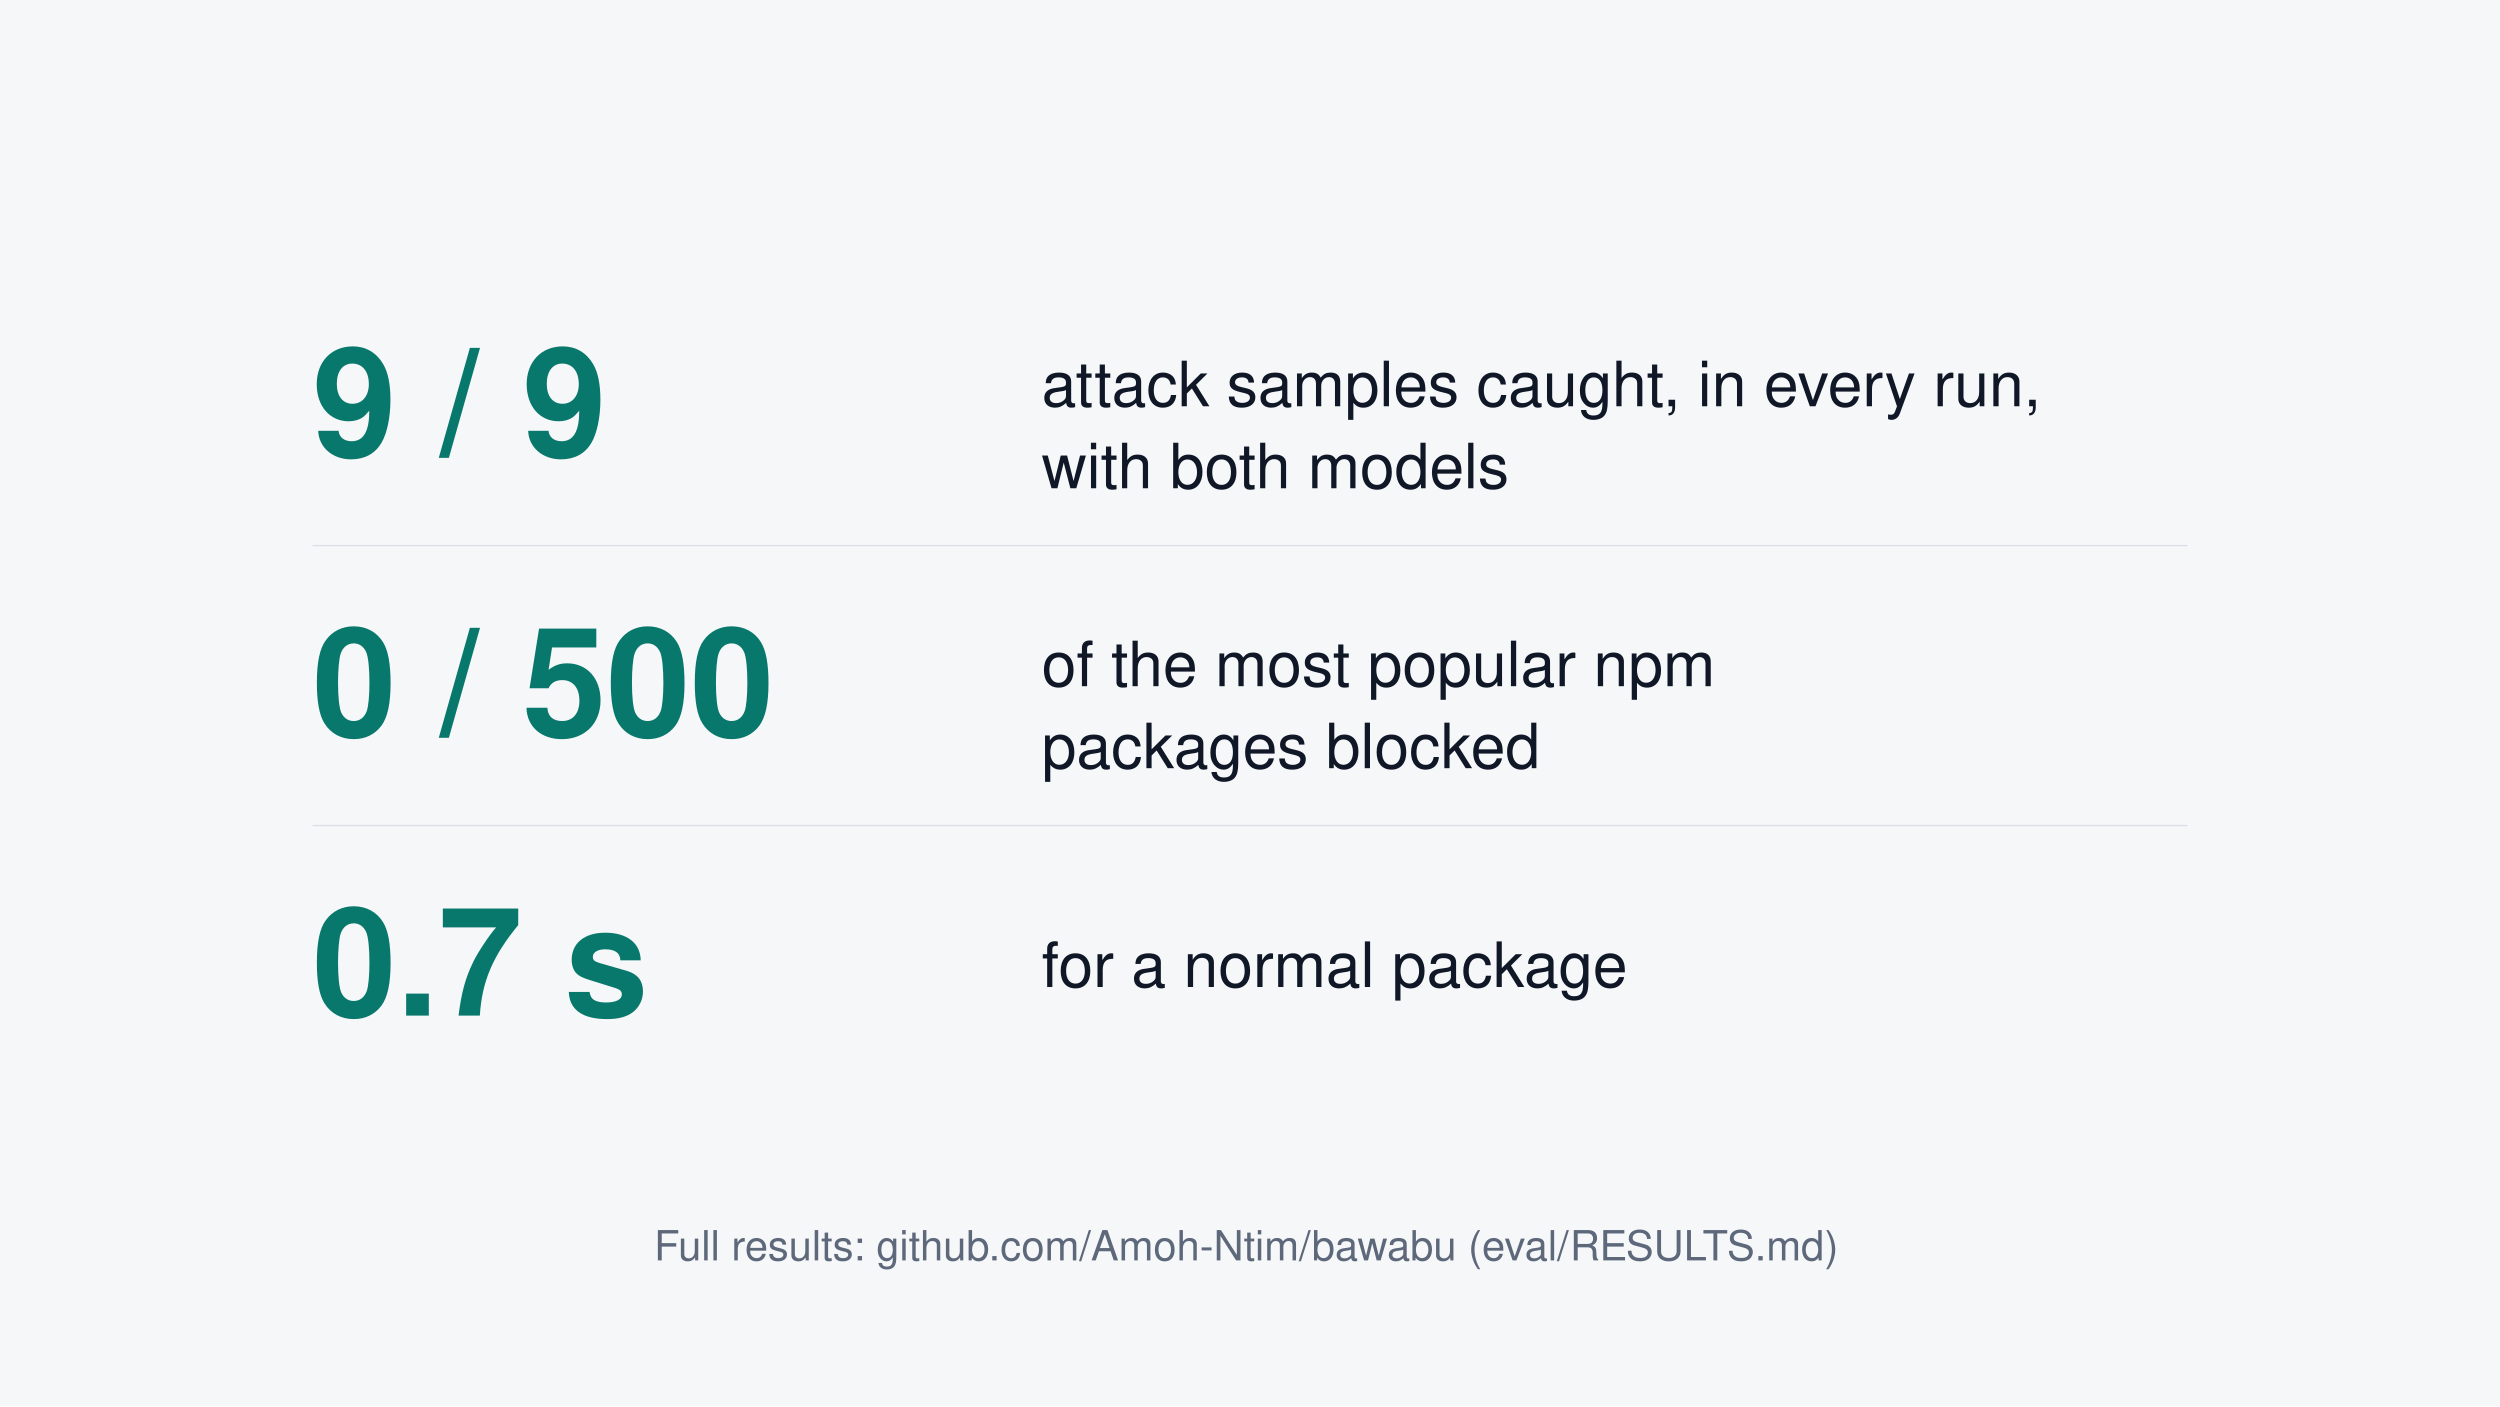
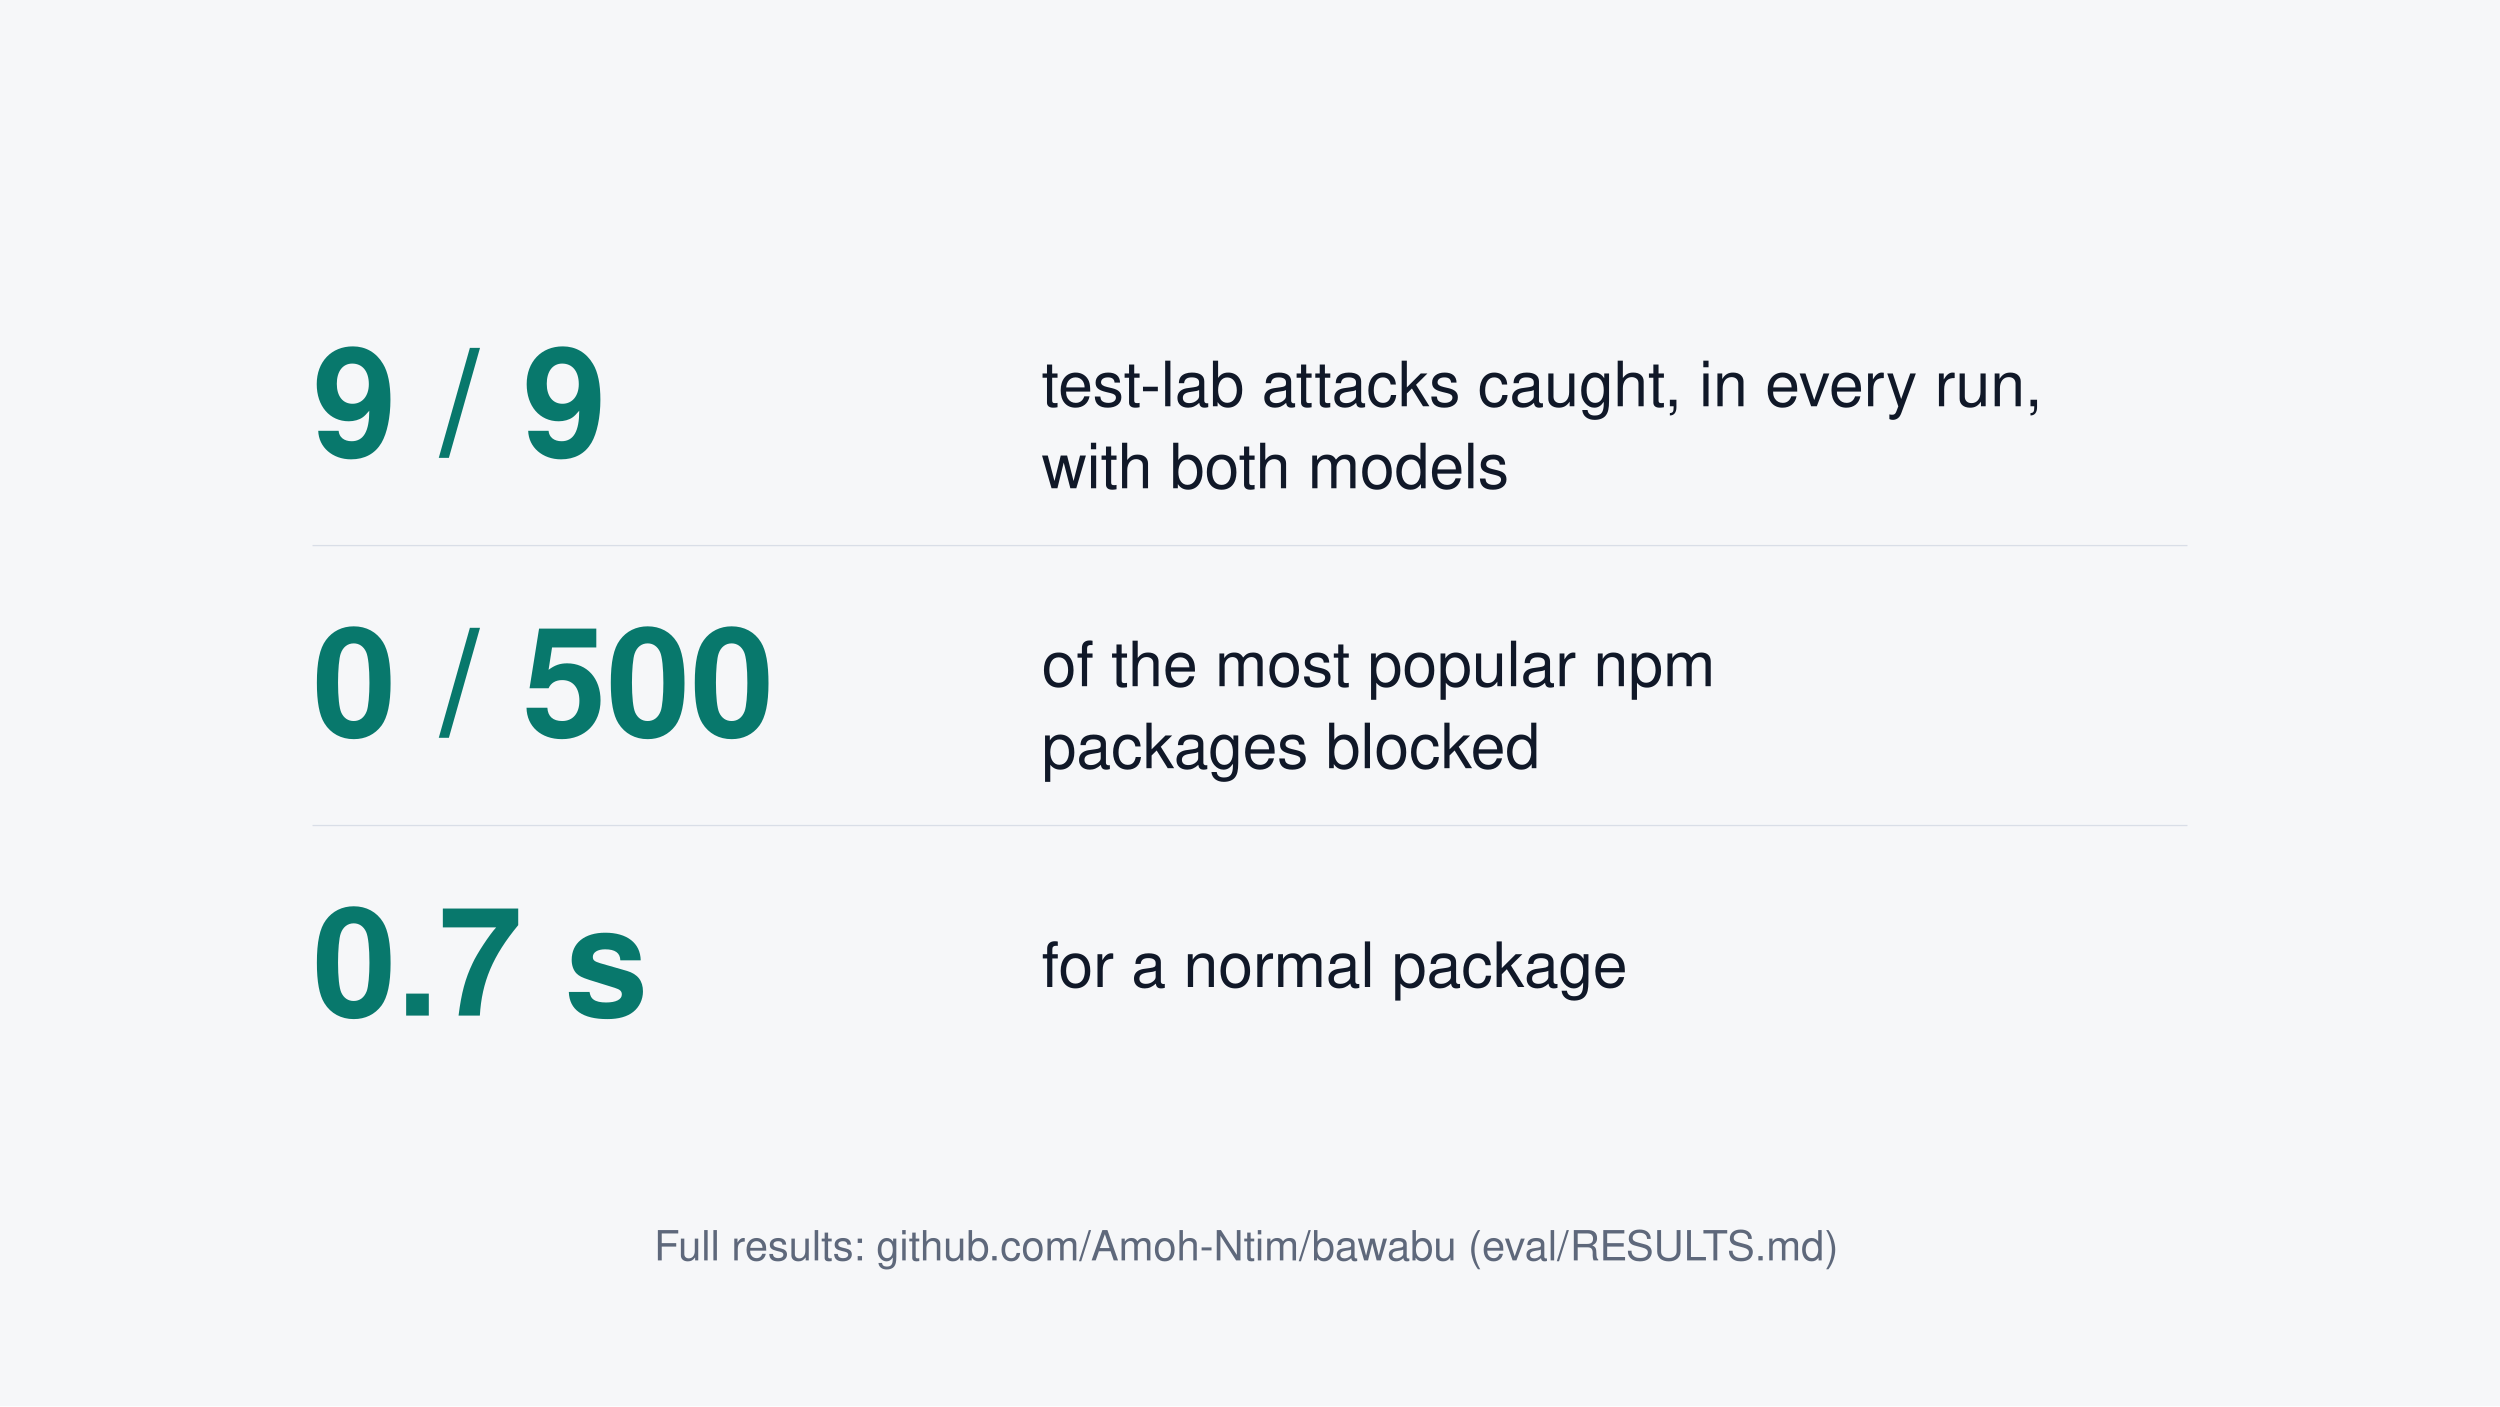
<svg xmlns="http://www.w3.org/2000/svg" width="1920" height="1080" viewBox="0 0 1920 1080">
  <rect width="1920" height="1080" fill="#F6F7F9" />
  <text x="240.000" y="350" font-family="Helvetica, Arial, sans-serif" font-size="116" font-weight="700" fill="#08786C">9 / 9</text>
-   <text x="800.000" y="312" font-family="Helvetica, Arial, sans-serif" font-size="48" font-weight="400" fill="#101828">attack samples caught, in every run,</text>
+   <text x="800.000" y="312" font-family="Helvetica, Arial, sans-serif" font-size="48" font-weight="400" fill="#101828">test-lab attacks caught, in every run,</text>
  <text x="800.000" y="375" font-family="Helvetica, Arial, sans-serif" font-size="48" font-weight="400" fill="#101828">with both models</text>
  <text x="240.000" y="565" font-family="Helvetica, Arial, sans-serif" font-size="116" font-weight="700" fill="#08786C">0 / 500</text>
  <text x="800.000" y="527" font-family="Helvetica, Arial, sans-serif" font-size="48" font-weight="400" fill="#101828">of the most popular npm</text>
  <text x="800.000" y="590" font-family="Helvetica, Arial, sans-serif" font-size="48" font-weight="400" fill="#101828">packages blocked</text>
  <text x="240.000" y="780" font-family="Helvetica, Arial, sans-serif" font-size="116" font-weight="700" fill="#08786C">0.7 s</text>
  <text x="800.000" y="758" font-family="Helvetica, Arial, sans-serif" font-size="48" font-weight="400" fill="#101828">for a normal package</text>
  <path d="M240 419H1680" stroke="#D9DEE7" />
  <path d="M240 634H1680" stroke="#D9DEE7" />
  <text x="502.359" y="968" font-family="Helvetica, Arial, sans-serif" font-size="32" font-weight="400" fill="#5E687B">Full results: github.com/Amoh-Ntim/bawabu (eval/RESULTS.md)</text>
</svg>
